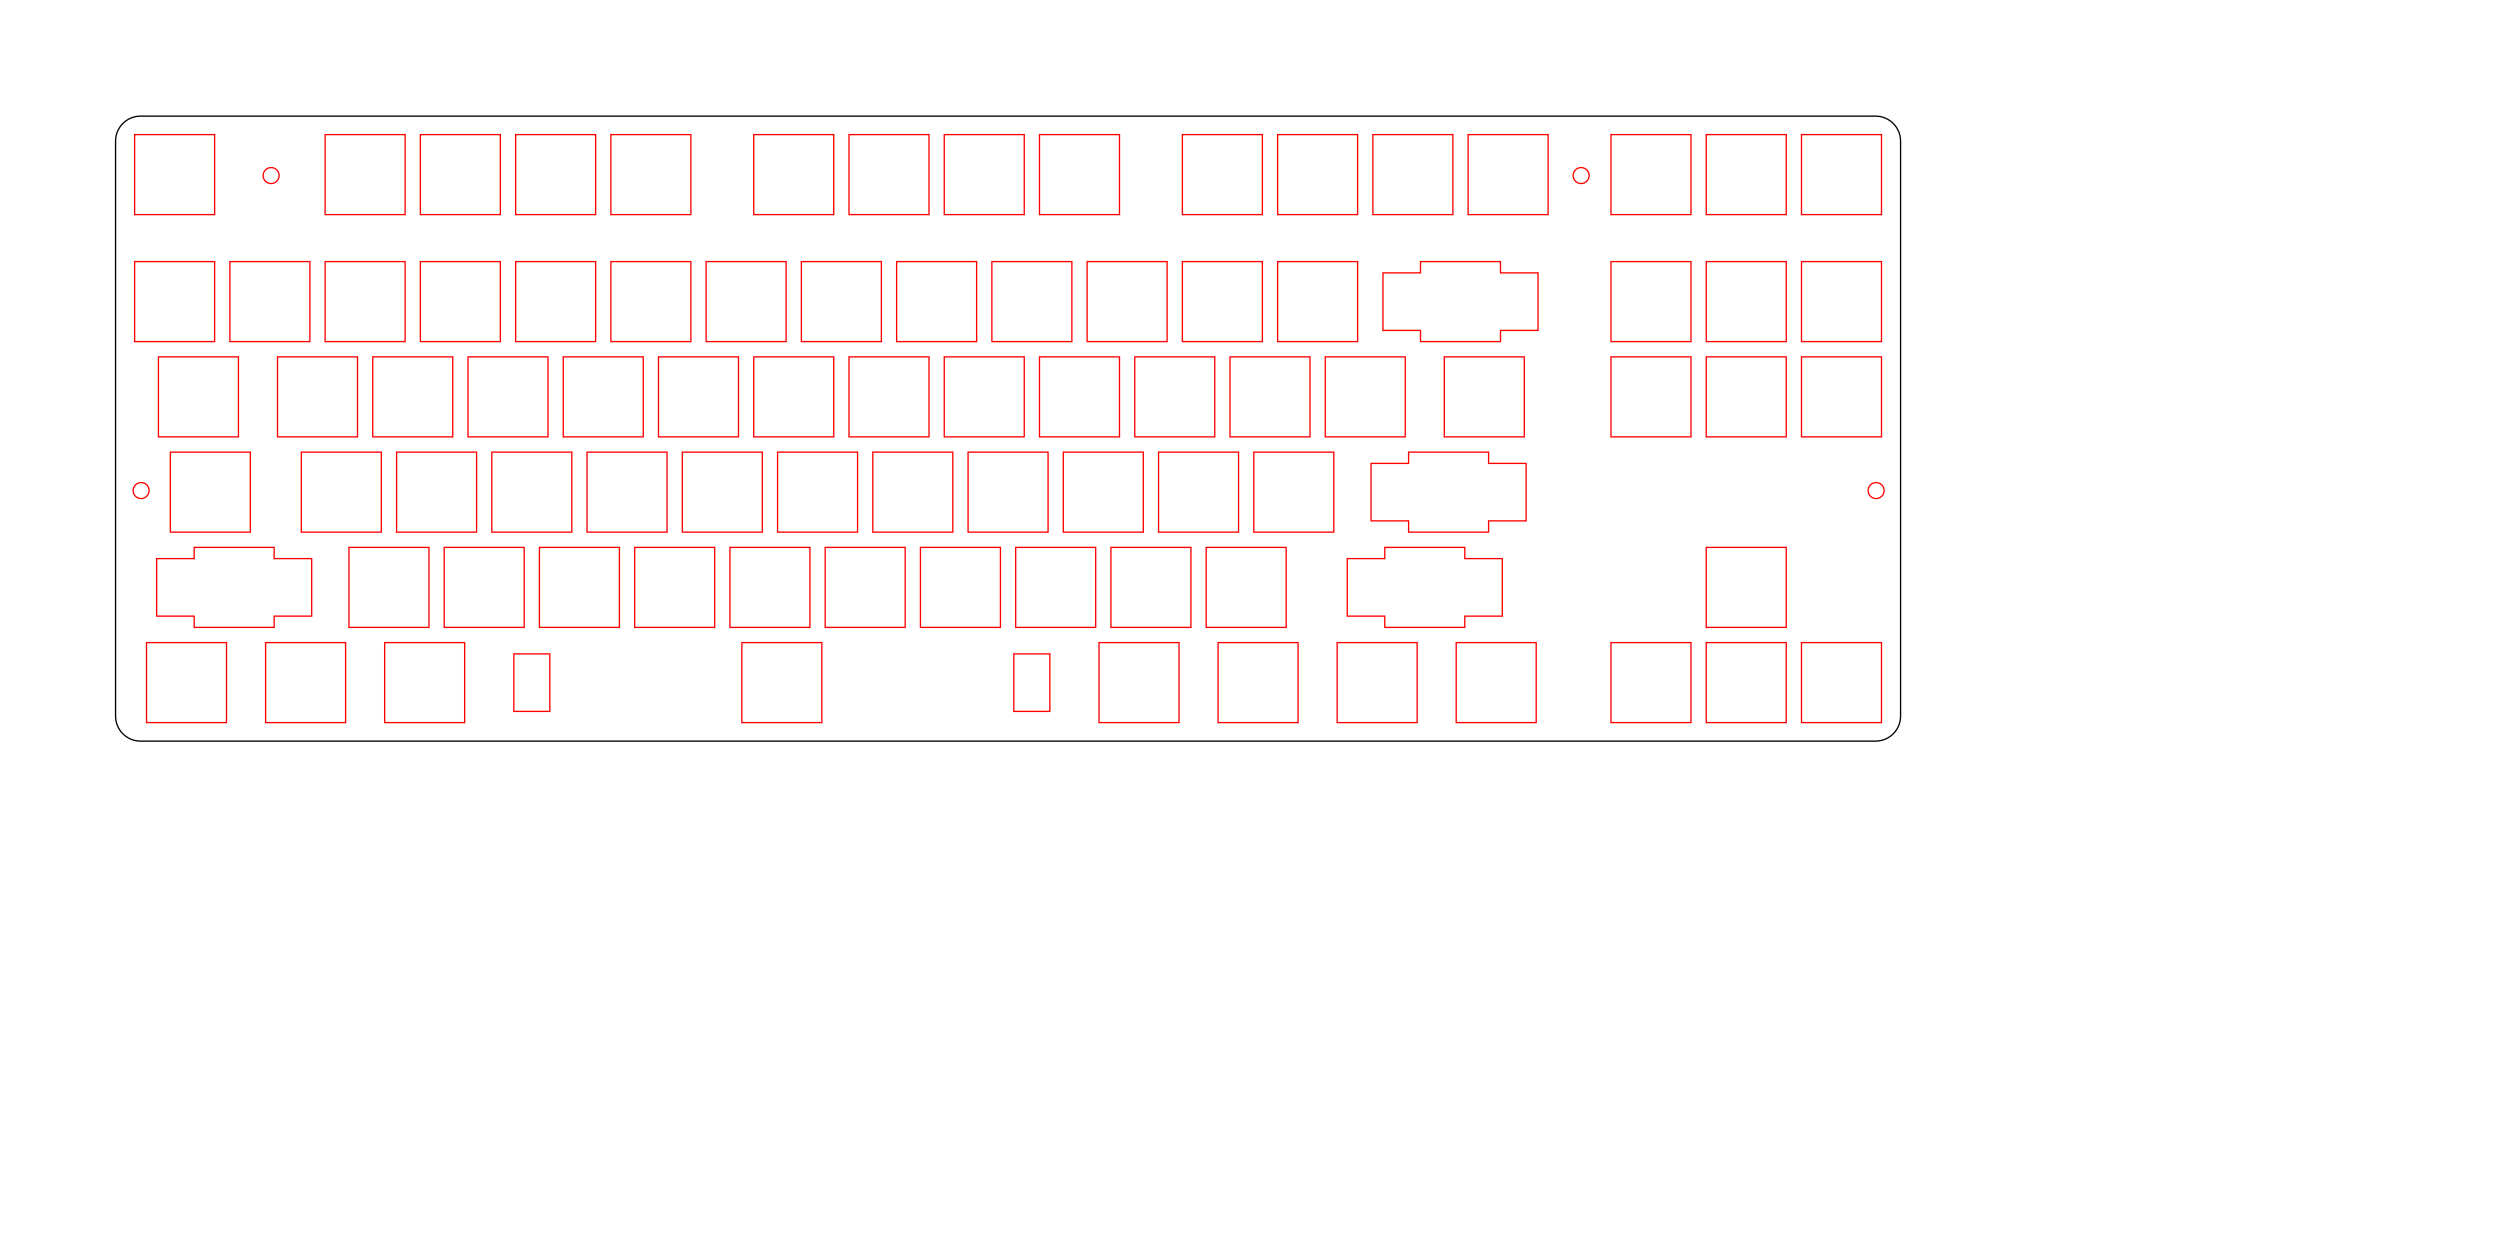
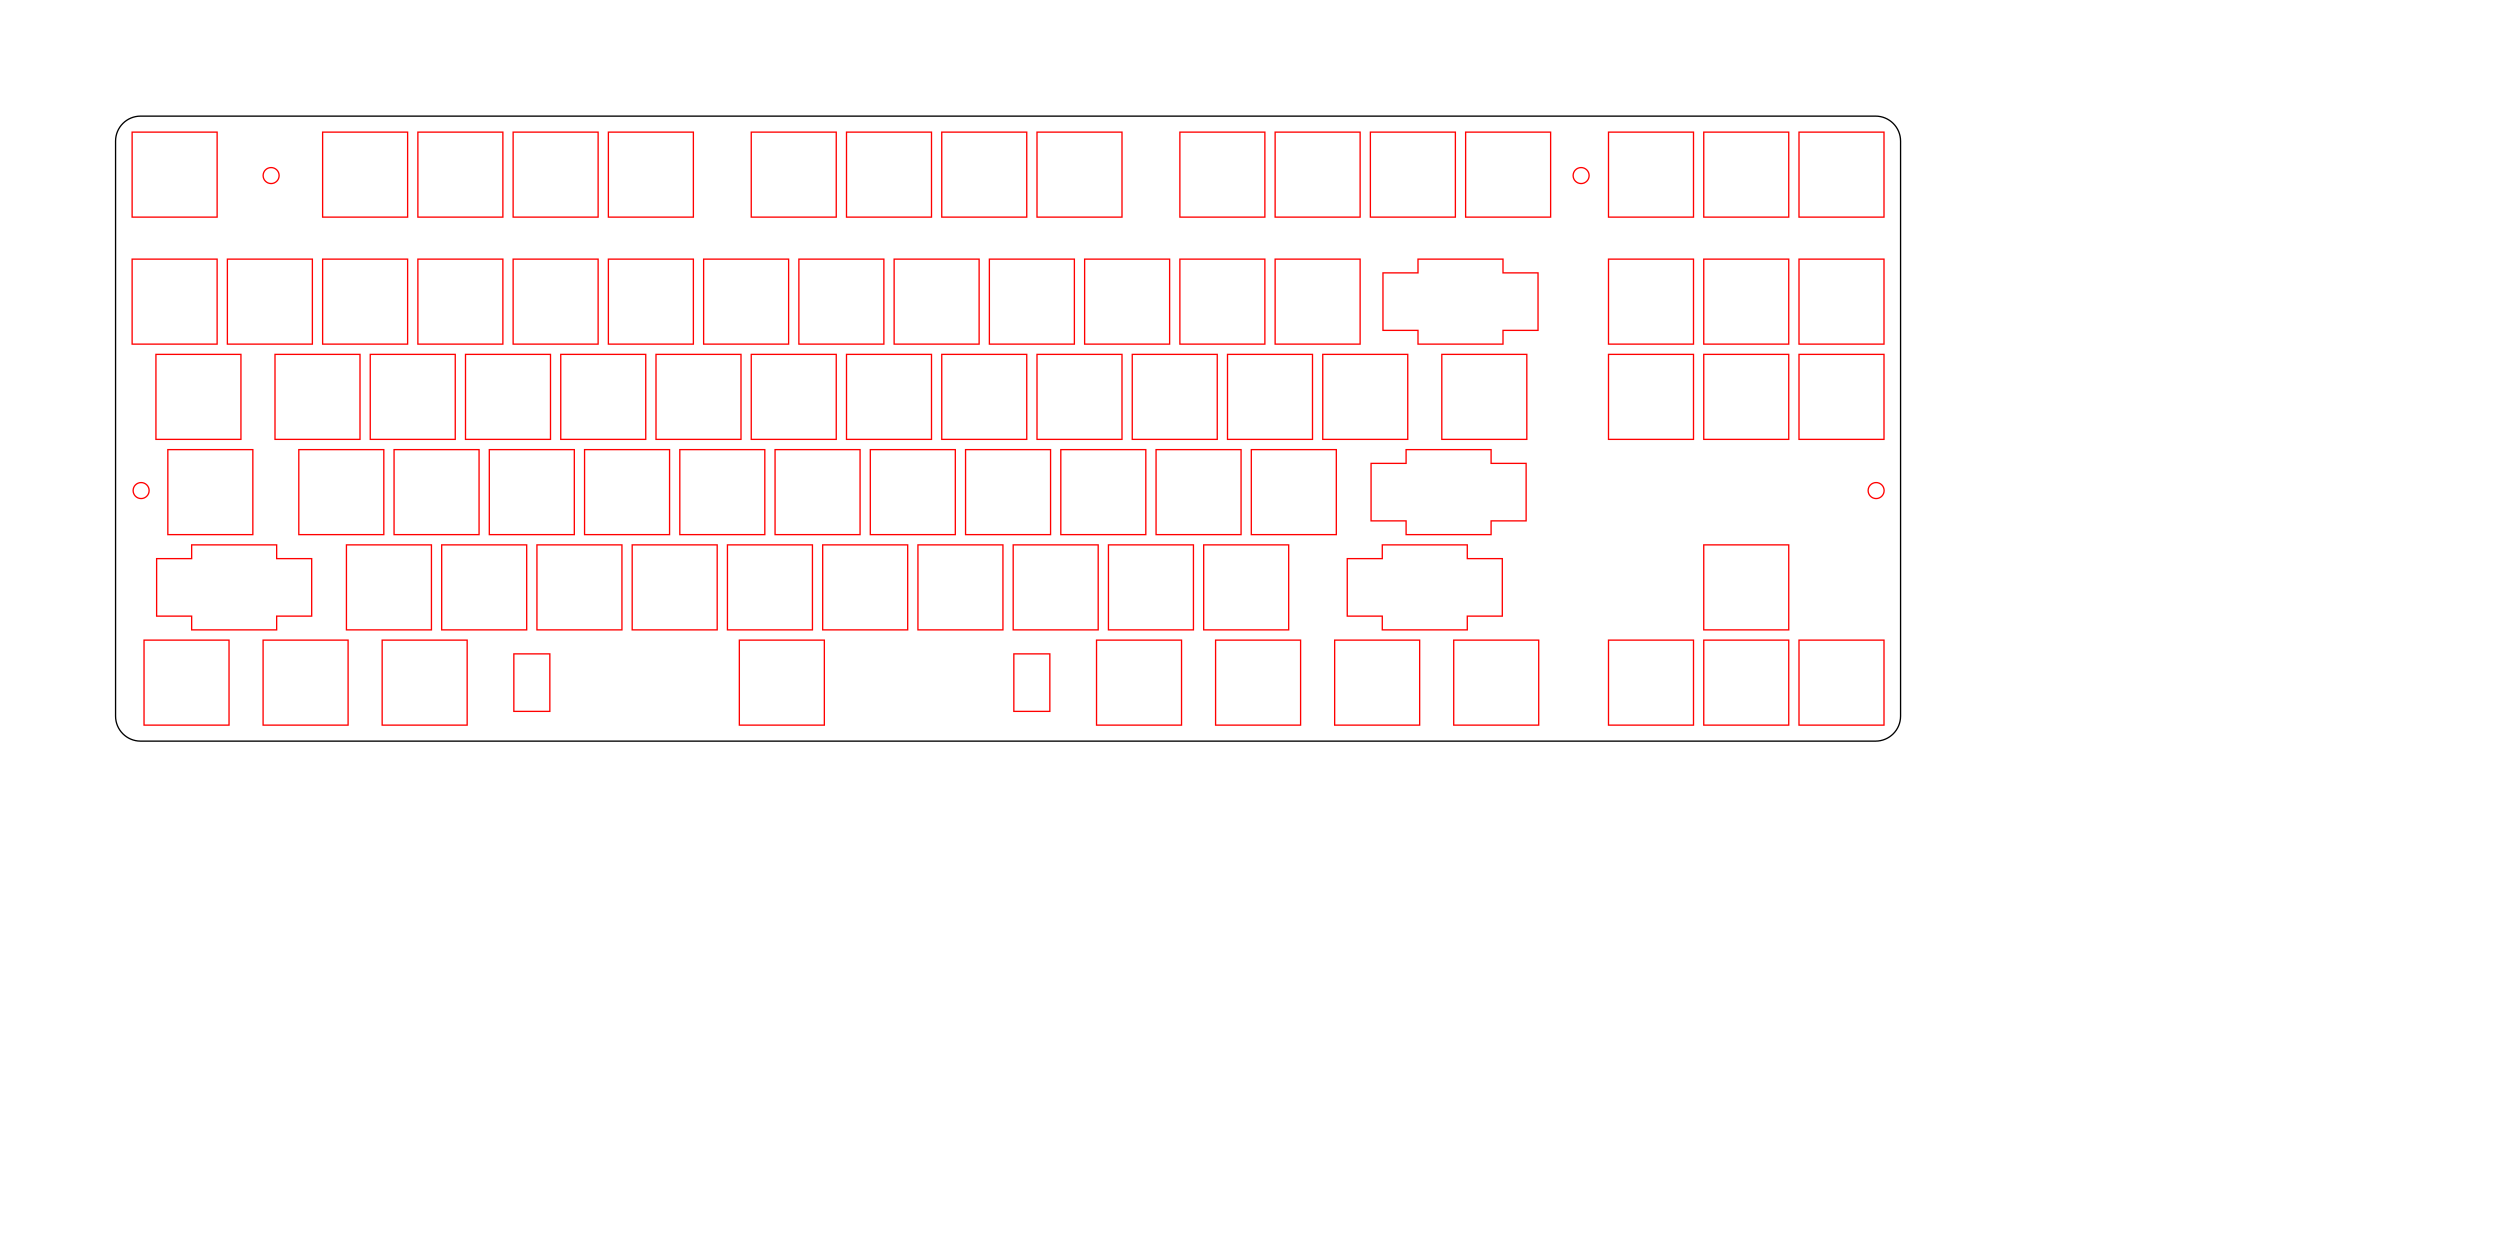
<svg xmlns="http://www.w3.org/2000/svg" width="500mm" height="250mm" viewBox="0 0 500 250" version="1.1" id="svg8">
  <defs id="defs5" />
  <g id="layer1">
-     <path style="fill:none;stroke:#000000;stroke-width:0.265px;stroke-linecap:butt;stroke-linejoin:miter;stroke-opacity:1" d="m 380.113,28.225 c 0,-2.761 -2.239,-5 -5,-5 h -347 c -2.761,0 -5,2.239 -5,5 v 115 c 0,2.761 2.239,5 5,5 h 347 c 2.761,0 5,-2.239 5,-5 z" id="path1" />
-     <path id="path13" style="fill:none;stroke:#ff0000;stroke-width:0.265px;stroke-linecap:butt;stroke-linejoin:miter;stroke-opacity:1" d="m 102.769,130.775 h 7.2 v 11.5 h -7.2 z m 100,0 h 7.2 v 11.5 h -7.2 z M 26.925,26.925 h 16 v 16 h -16 z m 38.1,0 h 16 v 16 h -16 z m 19.05,0 h 16 v 16 h -16 z m 19.05,0 h 16 v 16 h -16 z m 19.05,0 h 16 v 16 h -16 z m 28.575,0 h 16 v 16 h -16 z m 19.05,0 h 16 v 16 h -16 z m 19.05,0 h 16 v 16 h -16 z m 19.05,0 h 16 v 16 h -16 z m 28.575,0 h 16 v 16 h -16 z m 19.05,0 h 16 v 16 h -16 z m 19.05,0 h 16 v 16 h -16 z m 19.05,0 h 16 v 16 h -16 z m 28.575,0 h 16 v 16 h -16 z m 19.05,0 h 16 v 16 h -16 z m 19.05,0 h 16 v 16 h -16 z m -333.375,25.4 h 16 v 16 h -16 z m 19.05,0 h 16 v 16 h -16 z m 19.05,0 h 16 v 16 h -16 z m 19.05,0 h 16 v 16 h -16 z m 19.05,0 h 16 v 16 h -16 z m 19.05,0 h 16 v 16 h -16 z m 19.05,0 h 16 v 16 h -16 z m 19.05,0 h 16 v 16 h -16 z m 19.05,0 h 16 v 16 h -16 z m 19.05,0 h 16 v 16 h -16 z m 19.05,0 h 16 v 16 h -16 z m 19.05,0 h 16 v 16 h -16 z m 19.05,0 h 16 v 16 h -16 z m 28.575,-2.8e-5 v 2.25 h -7.506 v 11.5 h 7.506 v 2.25 h 16 v -2.25 h 7.506 V 54.575 h -7.506 V 52.325 Z M 322.2,52.325 h 16 v 16 h -16 z m 19.05,0 h 16 v 16 h -16 z m 19.05,0 h 16 v 16 h -16 z M 31.688,71.375 h 16 v 16 h -16 z m 23.812,0 h 16 v 16 h -16 z m 19.05,0 h 16 v 16 h -16 z m 19.05,0 h 16 v 16 h -16 z m 19.05,0 h 16 v 16 h -16 z m 19.05,0 h 16 v 16 h -16 z m 19.05,0 h 16 v 16 h -16 z m 19.05,0 h 16 v 16 h -16 z m 19.05,0 h 16 v 16 h -16 z m 19.05,0 h 16 v 16 h -16 z m 19.05,0 h 16 v 16 h -16 z m 19.05,0 h 16 v 16 h -16 z m 19.05,0 h 16 v 16 h -16 z m 23.812,0 h 16 v 16 h -16 z m 33.337,0 h 16 v 16 h -16 z m 19.05,0 h 16 v 16 h -16 z m 19.05,0 h 16 v 16 h -16 z M 34.069,90.425 h 16 v 16 h -16 z m 26.194,0 h 16 v 16 h -16 z m 19.05,0 h 16 v 16 h -16 z m 19.05,0 h 16 v 16 h -16 z m 19.05,0 h 16 v 16 h -16 z m 19.05,0 h 16 v 16 h -16 z m 19.05,0 h 16 v 16 h -16 z m 19.05,0 h 16 v 16 h -16 z m 19.05,0 h 16 v 16 h -16 z m 19.05,0 h 16 v 16 h -16 z m 19.05,0 h 16 v 16 h -16 z m 19.05,0 h 16 v 16 h -16 z m 30.956,-2.8e-5 v 2.25 h -7.506 v 11.5 h 7.506 v 2.25 h 16 v -2.25 h 7.506 V 92.675 h -7.506 V 90.425 Z M 38.831,109.475 v 2.25 H 31.325 v 11.5 h 7.506 v 2.25 h 16 v -2.25 h 7.506 v -11.5 h -7.506 v -2.25 z m 30.956,3e-5 h 16 v 16 h -16 z m 19.05,0 h 16 v 16 h -16 z m 19.05,0 h 16 v 16 h -16 z m 19.05,0 h 16 v 16 h -16 z m 19.05,0 h 16 v 16 h -16 z m 19.05,0 h 16 v 16 h -16 z m 19.05,0 h 16 v 16 h -16 z m 19.05,0 h 16 v 16 h -16 z m 19.05,0 h 16 v 16 h -16 z m 19.05,0 h 16 v 16 h -16 z m 35.719,-3e-5 v 2.25 h -7.506 v 11.5 h 7.506 v 2.25 h 16 v -2.25 h 7.506 v -11.5 h -7.506 v -2.25 z m 64.294,3e-5 h 16 v 16 h -16 z m -311.944,19.05 h 16 v 16 h -16 z m 23.812,0 h 16 v 16 h -16 z m 23.812,0 h 16 v 16 h -16 z m 71.438,0 h 16 v 16 h -16 z m 71.438,0 h 16 v 16 h -16 z m 23.812,0 h 16 v 16 h -16 z m 23.812,0 h 16 v 16 h -16 z m 23.812,0 h 16 v 16 h -16 z m 30.956,0 h 16 v 16 h -16 z m 19.05,0 h 16 v 16 h -16 z m 19.05,0 h 16 v 16 h -16 z m 16.525,-30.412 a 1.6,1.6 0 0 1 -1.6,1.6 1.6,1.6 0 0 1 -1.6,-1.6 1.6,1.6 0 0 1 1.6,-1.6 1.6,1.6 0 0 1 1.6,1.6 z m -347,0 a 1.6,1.6 0 0 1 -1.6,1.6 1.6,1.6 0 0 1 -1.6,-1.6 1.6,1.6 0 0 1 1.6,-1.6 1.6,1.6 0 0 1 1.6,1.6 z m 288,-63 a 1.6,1.6 0 0 1 -1.6,1.6 1.6,1.6 0 0 1 -1.6,-1.6 1.6,1.6 0 0 1 1.6,-1.6 1.6,1.6 0 0 1 1.6,1.6 z m -262,0 a 1.6,1.6 0 0 1 -1.6,1.6 1.6,1.6 0 0 1 -1.6,-1.6 1.6,1.6 0 0 1 1.6,-1.6 1.6,1.6 0 0 1 1.6,1.6 z" />
+     <g id="g5">
+       <path style="fill:none;stroke:#000000;stroke-width:0.265px;stroke-linecap:butt;stroke-linejoin:miter;stroke-opacity:1" d=" m 380.113,28.225 c 0,-2.761 -2.239,-5 -5,-5 h -347 c -2.761,0 -5,2.239 -5,5 v 115 c 0,2.761 2.239,5 5,5 h 347 c 2.761,0 5,-2.239 5,-5 z" id="path1" />
+       <circle cx="54.225" cy="35.113" r="1.6" style="fill:none;stroke:#ff0000;stroke-width:0.265px;stroke-linecap:butt;stroke-linejoin:miter;stroke-opacity:1" id="circle1" />
+       <circle cx="316.225" cy="35.113" r="1.6" style="fill:none;stroke:#ff0000;stroke-width:0.265px;stroke-linecap:butt;stroke-linejoin:miter;stroke-opacity:1" id="circle2" />
+       <circle cx="28.225" cy="98.113" r="1.6" style="fill:none;stroke:#ff0000;stroke-width:0.265px;stroke-linecap:butt;stroke-linejoin:miter;stroke-opacity:1" id="circle3" />
+       <circle cx="375.225" cy="98.113" r="1.6" style="fill:none;stroke:#ff0000;stroke-width:0.265px;stroke-linecap:butt;stroke-linejoin:miter;stroke-opacity:1" id="circle4" />
+       <path id="path91" style="fill:none;stroke:#ff0000;stroke-width:0.265px;stroke-linecap:butt;stroke-linejoin:miter;stroke-opacity:1" d="M 26.425 26.425 L 26.425 43.425 L 43.425 43.425 L 43.425 26.425 L 26.425 26.425 z M 64.525 26.425 L 64.525 43.425 L 81.525 43.425 L 81.525 26.425 L 64.525 26.425 z M 83.575 26.425 L 83.575 43.425 L 100.575 43.425 L 100.575 26.425 L 83.575 26.425 z M 102.625 26.425 L 102.625 43.425 L 119.625 43.425 L 119.625 26.425 L 102.625 26.425 z M 121.675 26.425 L 121.675 43.425 L 138.675 43.425 L 138.675 26.425 L 121.675 26.425 z M 150.25 26.425 L 150.25 43.425 L 167.25 43.425 L 167.25 26.425 L 150.25 26.425 z M 169.3 26.425 L 169.3 43.425 L 186.3 43.425 L 186.3 26.425 L 169.3 26.425 z M 188.35 26.425 L 188.35 43.425 L 205.35 43.425 L 205.35 26.425 L 188.35 26.425 z M 207.4 26.425 L 207.4 43.425 L 224.4 43.425 L 224.4 26.425 L 207.4 26.425 z M 235.975 26.425 L 235.975 43.425 L 252.975 43.425 L 252.975 26.425 L 235.975 26.425 z M 255.025 26.425 L 255.025 43.425 L 272.025 43.425 L 272.025 26.425 L 255.025 26.425 z M 274.075 26.425 L 274.075 43.425 L 291.075 43.425 L 291.075 26.425 L 274.075 26.425 z M 293.125 26.425 L 293.125 43.425 L 310.125 43.425 L 310.125 26.425 L 293.125 26.425 z M 321.7 26.425 L 321.7 43.425 L 338.7 43.425 L 338.7 26.425 L 321.7 26.425 z M 340.75 26.425 L 340.75 43.425 L 357.75 43.425 L 357.75 26.425 L 340.75 26.425 z M 359.8 26.425 L 359.8 43.425 L 376.8 43.425 L 376.8 26.425 L 359.8 26.425 z M 26.425 51.825 L 26.425 68.825 L 43.425 68.825 L 43.425 51.825 L 26.425 51.825 z M 45.475 51.825 L 45.475 68.825 L 62.475 68.825 L 62.475 51.825 L 45.475 51.825 z M 64.525 51.825 L 64.525 68.825 L 81.525 68.825 L 81.525 51.825 L 64.525 51.825 z M 83.575 51.825 L 83.575 68.825 L 100.575 68.825 L 100.575 51.825 L 83.575 51.825 z M 102.625 51.825 L 102.625 68.825 L 119.625 68.825 L 119.625 51.825 L 102.625 51.825 z M 121.675 51.825 L 121.675 68.825 L 138.675 68.825 L 138.675 51.825 L 121.675 51.825 z M 140.725 51.825 L 140.725 68.825 L 157.725 68.825 L 157.725 51.825 L 140.725 51.825 z M 159.775 51.825 L 159.775 68.825 L 176.775 68.825 L 176.775 51.825 L 159.775 51.825 z M 178.825 51.825 L 178.825 68.825 L 195.825 68.825 L 195.825 51.825 L 178.825 51.825 z M 197.875 51.825 L 197.875 68.825 L 214.875 68.825 L 214.875 51.825 L 197.875 51.825 z M 216.925 51.825 L 216.925 68.825 L 233.925 68.825 L 233.925 51.825 L 216.925 51.825 z M 235.975 51.825 L 235.975 68.825 L 252.975 68.825 L 252.975 51.825 L 235.975 51.825 z M 255.025 51.825 L 255.025 68.825 L 272.025 68.825 L 272.025 51.825 L 255.025 51.825 z M 283.6 51.825 L 283.6 54.575 L 276.594 54.575 L 276.594 66.075 L 283.6 66.075 L 283.6 68.825 L 300.6 68.825 L 300.6 66.075 L 307.606 66.075 L 307.606 54.575 L 300.6 54.575 L 300.6 51.825 L 283.6 51.825 z M 321.7 51.825 L 321.7 68.825 L 338.7 68.825 L 338.7 51.825 L 321.7 51.825 z M 340.75 51.825 L 340.75 68.825 L 357.75 68.825 L 357.75 51.825 L 340.75 51.825 z M 359.8 51.825 L 359.8 68.825 L 376.8 68.825 L 376.8 51.825 L 359.8 51.825 z M 31.187 70.875 L 31.187 87.875 L 48.188 87.875 L 48.188 70.875 L 31.187 70.875 z M 55 70.875 L 55 87.875 L 72 87.875 L 72 70.875 L 55 70.875 z M 74.05 70.875 L 74.05 87.875 L 91.05 87.875 L 91.05 70.875 L 74.05 70.875 z M 93.1 70.875 L 93.1 87.875 L 110.1 87.875 L 110.1 70.875 L 93.1 70.875 z M 112.15 70.875 L 112.15 87.875 L 129.15 87.875 L 129.15 70.875 L 112.15 70.875 z M 131.2 70.875 L 131.2 87.875 L 148.2 87.875 L 148.2 70.875 L 131.2 70.875 z M 150.25 70.875 L 150.25 87.875 L 167.25 87.875 L 167.25 70.875 L 150.25 70.875 z M 169.3 70.875 L 169.3 87.875 L 186.3 87.875 L 186.3 70.875 L 169.3 70.875 z M 188.35 70.875 L 188.35 87.875 L 205.35 87.875 L 205.35 70.875 L 188.35 70.875 z M 207.4 70.875 L 207.4 87.875 L 224.4 87.875 L 224.4 70.875 L 207.4 70.875 z M 226.45 70.875 L 226.45 87.875 L 243.45 87.875 L 243.45 70.875 L 226.45 70.875 z M 245.5 70.875 L 245.5 87.875 L 262.5 87.875 L 262.5 70.875 L 245.5 70.875 z M 264.55 70.875 L 264.55 87.875 L 281.55 87.875 L 281.55 70.875 L 264.55 70.875 z M 288.362 70.875 L 288.362 87.875 L 305.363 87.875 L 305.363 70.875 L 288.362 70.875 z M 321.7 70.875 L 321.7 87.875 L 338.7 87.875 L 338.7 70.875 L 321.7 70.875 z M 340.75 70.875 L 340.75 87.875 L 357.75 87.875 L 357.75 70.875 L 340.75 70.875 z M 359.8 70.875 L 359.8 87.875 L 376.8 87.875 L 376.8 70.875 L 359.8 70.875 z M 33.568 89.925 L 33.568 106.925 L 50.569 106.925 L 50.569 89.925 L 33.568 89.925 z M 59.762 89.925 L 59.762 106.925 L 76.763 106.925 L 76.763 89.925 L 59.762 89.925 z M 78.812 89.925 L 78.812 106.925 L 95.813 106.925 L 95.813 89.925 L 78.812 89.925 z M 97.862 89.925 L 97.862 106.925 L 114.863 106.925 L 114.863 89.925 L 97.862 89.925 z M 116.912 89.925 L 116.912 106.925 L 133.913 106.925 L 133.913 89.925 L 116.912 89.925 z M 135.962 89.925 L 135.962 106.925 L 152.963 106.925 L 152.963 89.925 L 135.962 89.925 z M 155.012 89.925 L 155.012 106.925 L 172.013 106.925 L 172.013 89.925 L 155.012 89.925 z M 174.062 89.925 L 174.062 106.925 L 191.063 106.925 L 191.063 89.925 L 174.062 89.925 z M 193.112 89.925 L 193.112 106.925 L 210.113 106.925 L 210.113 89.925 L 193.112 89.925 z M 212.162 89.925 L 212.162 106.925 L 229.163 106.925 L 229.163 89.925 L 212.162 89.925 z M 231.212 89.925 L 231.212 106.925 L 248.213 106.925 L 248.213 89.925 L 231.212 89.925 z M 250.262 89.925 L 250.262 106.925 L 267.263 106.925 L 267.263 89.925 L 250.262 89.925 z M 281.218 89.925 L 281.218 92.675 L 274.213 92.675 L 274.213 104.175 L 281.218 104.175 L 281.218 106.925 L 298.219 106.925 L 298.219 104.175 L 305.225 104.175 L 305.225 92.675 L 298.219 92.675 L 298.219 89.925 L 281.218 89.925 z M 38.331 108.975 L 38.331 111.725 L 31.325 111.725 L 31.325 123.225 L 38.331 123.225 L 38.331 125.975 L 55.332 125.975 L 55.332 123.225 L 62.337 123.225 L 62.337 111.725 L 55.332 111.725 L 55.332 108.975 L 38.331 108.975 z M 69.287 108.975 L 69.287 125.975 L 86.288 125.975 L 86.288 108.975 L 69.287 108.975 z M 88.337 108.975 L 88.337 125.975 L 105.338 125.975 L 105.338 108.975 L 88.337 108.975 z M 107.387 108.975 L 107.387 125.975 L 124.388 125.975 L 124.388 108.975 L 107.387 108.975 z M 126.437 108.975 L 126.437 125.975 L 143.438 125.975 L 143.438 108.975 L 126.437 108.975 z M 145.487 108.975 L 145.487 125.975 L 162.488 125.975 L 162.488 108.975 L 145.487 108.975 z M 164.537 108.975 L 164.537 125.975 L 181.538 125.975 L 181.538 108.975 L 164.537 108.975 z M 183.587 108.975 L 183.587 125.975 L 200.588 125.975 L 200.588 108.975 L 183.587 108.975 z M 202.637 108.975 L 202.637 125.975 L 219.638 125.975 L 219.638 108.975 L 202.637 108.975 z M 221.687 108.975 L 221.687 125.975 L 238.688 125.975 L 238.688 108.975 L 221.687 108.975 z M 240.737 108.975 L 240.737 125.975 L 257.738 125.975 L 257.738 108.975 L 240.737 108.975 z M 276.456 108.975 L 276.456 111.725 L 269.45 111.725 L 269.45 123.225 L 276.456 123.225 L 276.456 125.975 L 293.457 125.975 L 293.457 123.225 L 300.462 123.225 L 300.462 111.725 L 293.457 111.725 L 293.457 108.975 L 276.456 108.975 z M 340.75 108.975 L 340.75 125.975 L 357.75 125.975 L 357.75 108.975 L 340.75 108.975 z M 28.806 128.025 L 28.806 145.025 L 45.807 145.025 L 45.807 128.025 L 28.806 128.025 z M 52.618 128.025 L 52.618 145.025 L 69.619 145.025 L 69.619 128.025 L 52.618 128.025 z M 76.431 128.025 L 76.431 145.025 L 93.432 145.025 L 93.432 128.025 L 76.431 128.025 z M 147.868 128.025 L 147.868 145.025 L 164.869 145.025 L 164.869 128.025 L 147.868 128.025 z M 219.306 128.025 L 219.306 145.025 L 236.307 145.025 L 236.307 128.025 L 219.306 128.025 z M 243.118 128.025 L 243.118 145.025 L 260.119 145.025 L 260.119 128.025 L 243.118 128.025 z M 266.931 128.025 L 266.931 145.025 L 283.932 145.025 L 283.932 128.025 L 266.931 128.025 z M 290.743 128.025 L 290.743 145.025 L 307.744 145.025 L 307.744 128.025 L 290.743 128.025 z M 321.7 128.025 L 321.7 145.025 L 338.7 145.025 L 338.7 128.025 L 321.7 128.025 z M 340.75 128.025 L 340.75 145.025 L 357.75 145.025 L 357.75 128.025 L 340.75 128.025 z M 359.8 128.025 L 359.8 145.025 L 376.8 145.025 L 376.8 128.025 L 359.8 128.025 z M 102.769 130.775 L 102.769 142.275 L 109.969 142.275 L 109.969 130.775 L 102.769 130.775 z M 202.768 130.775 L 202.768 142.275 L 209.969 142.275 L 209.969 130.775 L 202.768 130.775 z " />
+     </g>
  </g>
</svg>
